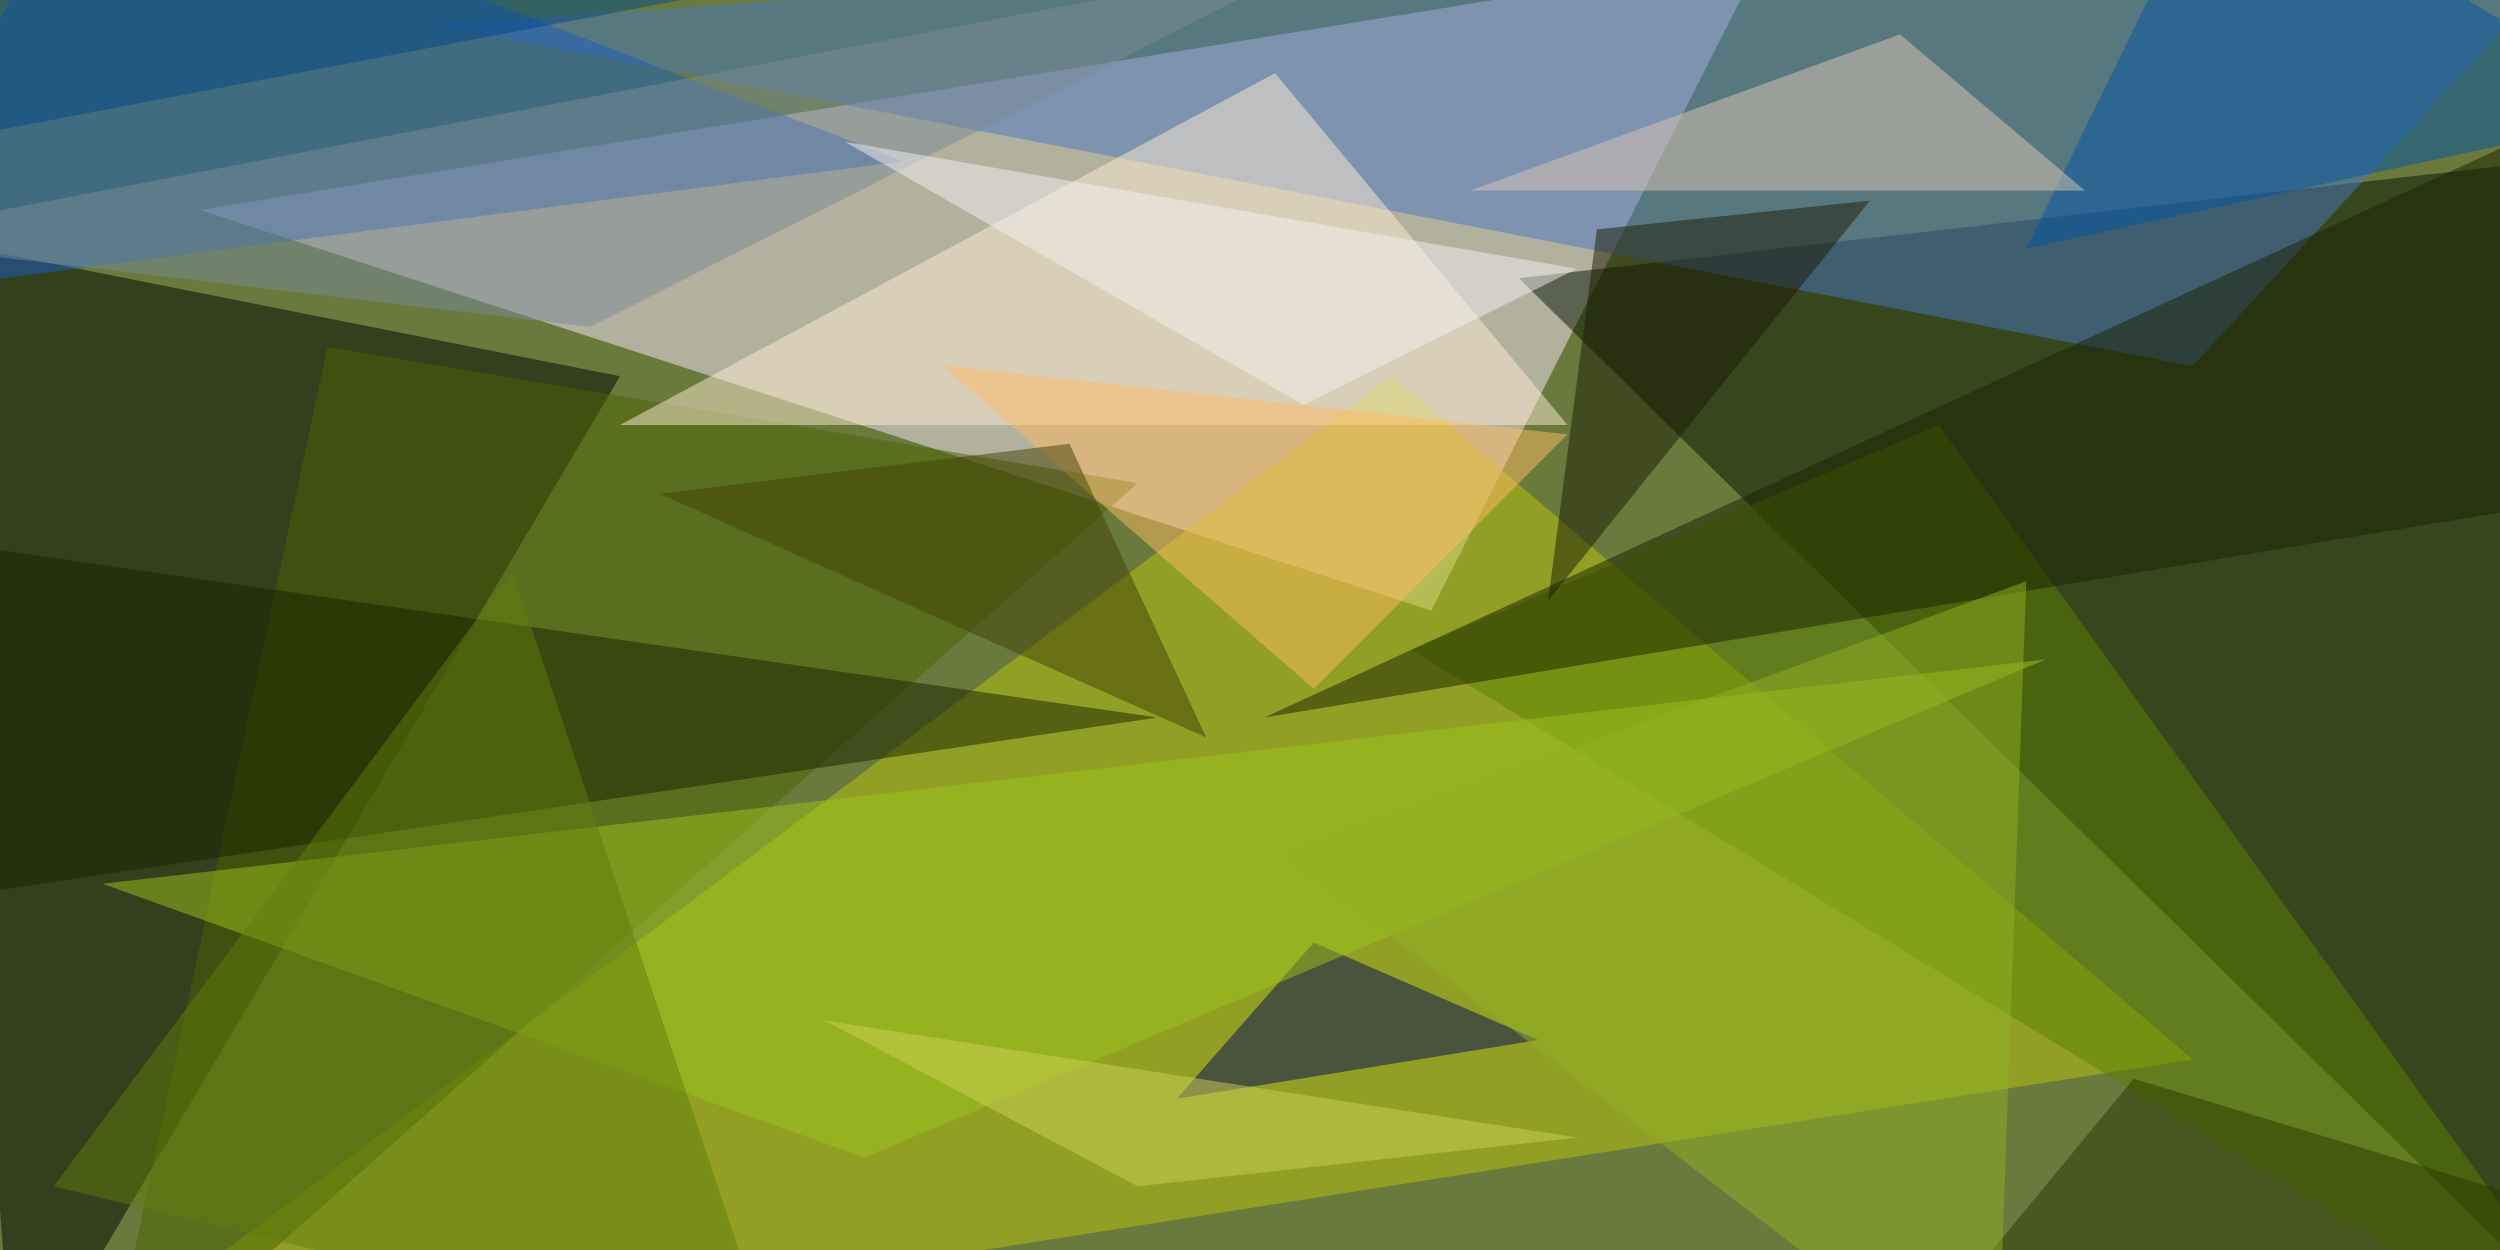
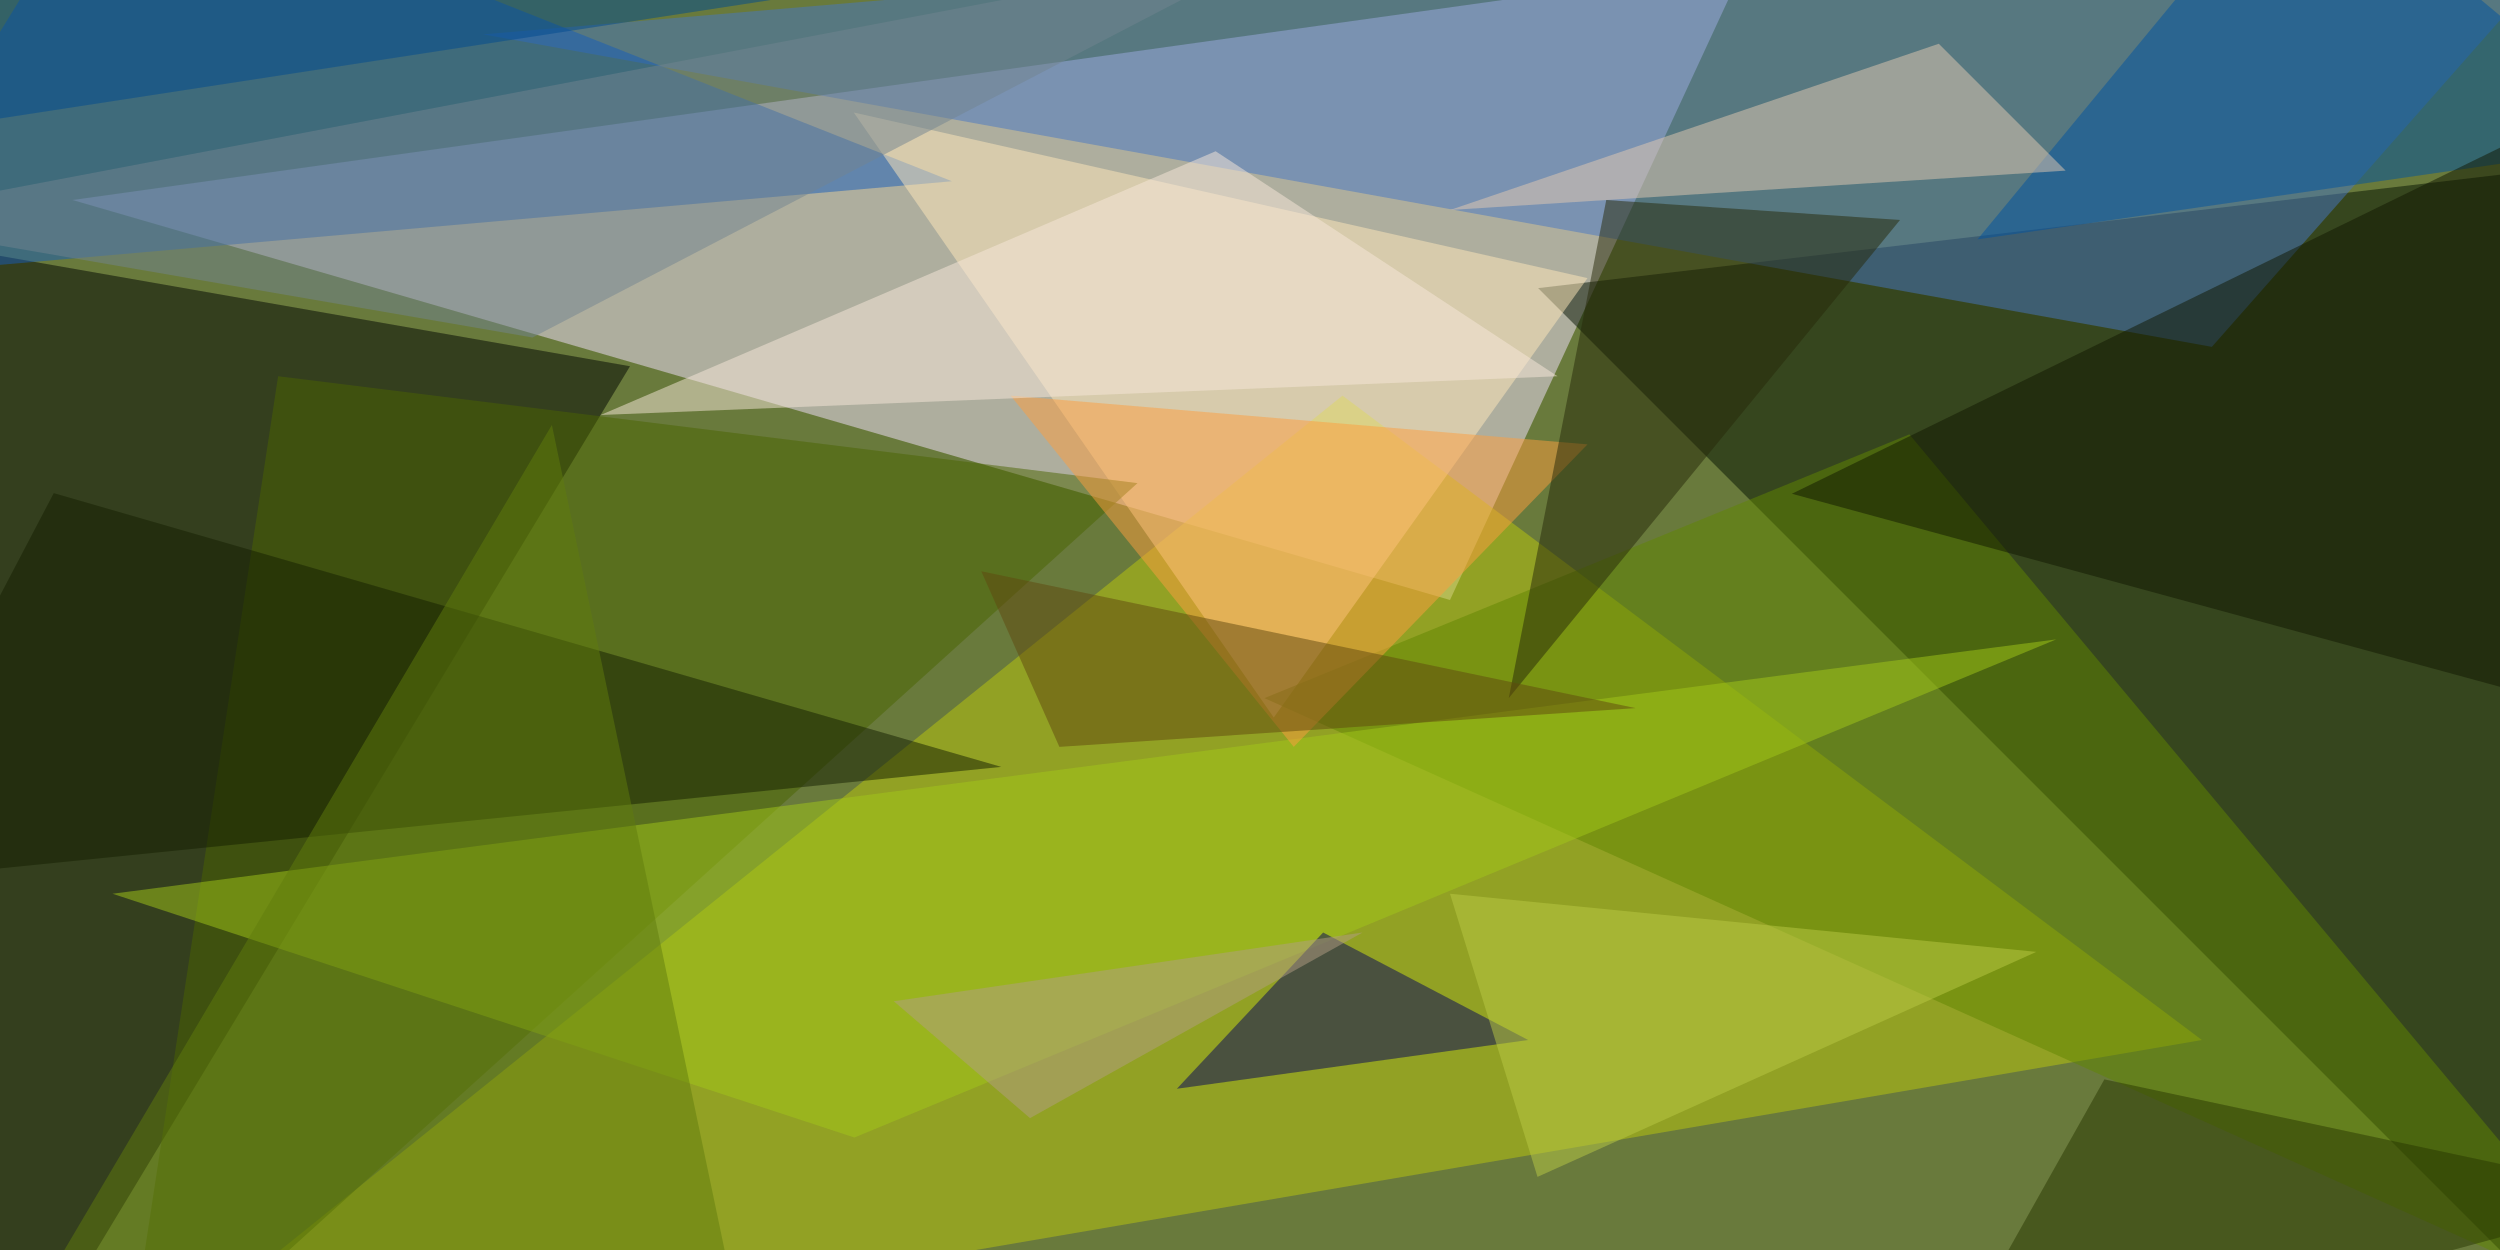
<svg xmlns="http://www.w3.org/2000/svg" viewBox="0 0 400 200">
  <path fill="#697a3c" d="M0 0h400v200H0z" />
  <g fill-opacity=".5">
-     <path fill="#fde8ff" d="M32 33.6L282-7 229 97.7z" />
-     <path fill="#051400" d="M407 25.8L243 44.5l181.2 178.2z" />
-     <path fill="#000500" d="M99.2 60.2l-96.9 164-14-186z" />
-     <path fill="#bac60d" d="M350.8 169.5L3.9 224.2l218.8-164z" />
-     <path fill="#4876c2" d="M69.5 4l281.3 54.6 73.4-79.7z" />
-     <path fill="#1a5ec3" d="M14.8-24.2l129.7 50-168.7 21.9z" />
-     <path fill="#4a6300" d="M16.4 224.2l36-168.7L182 77.3z" />
-     <path fill="#ffecd2" d="M99.2 68L204 11.7 250.8 68z" />
-     <path fill="#5b8200" d="M225.8 104l84.4-36 112.5 156.2z" />
-     <path fill="#ffba63" d="M250.8 69.5l-100-11 59.4 51.7z" />
-     <path fill="#1a2000" d="M418 79l-215.7 35.8 217.2-100z" />
-     <path fill="#0054a5" d="M355.5-24.2l-31.3 64 100-21.8z" />
-     <path fill="#ddc7b5" d="M304 5.5l-68.8 25h98.4z" />
-     <path fill="#040754" d="M188.3 175.8l21.9-25 35.9 15.6z" />
-     <path fill="#182200" d="M-24.2 146l209.4-31.2-204.7-29.6z" />
-     <path fill="#9fc51a" d="M16.4 141.4l121.9 43.8 189-79.7z" />
-     <path fill="#1c1a04" d="M255.5 36.7l-7.8 59.4 51.5-64z" />
-     <path fill="#7b8a98" d="M-24.2 38.3L211.8-7 94.4 52.3z" />
-     <path fill="#607d0d" d="M82 91.4L124.2 218 8.6 189.8z" />
-     <path fill="#293700" d="M424.2 197.7l-112.5 10.9 29.7-36z" />
-     <path fill="#cfd157" d="M182 189.8l70.3-7.8L132 163.3z" />
-     <path fill="#f5f1f1" d="M208.6 64.8l-73.4-42.1L252.3 43z" />
-     <path fill="#91b122" d="M319.5 224.2l-114-87.5L324.2 93z" />
-     <path fill="#424104" d="M105.5 79l65.6-8 21.9 47z" />
-     <path fill="#004887" d="M-18 24.2L121-2.3-24.1-16.4z" />
+     <path fill="#f5e2ff" d="M232 96L279-5.4 11.6 32z" />
+     <path fill="#041300" d="M424.2 224.2L246.1 46.1l159.4-18.8z" />
+     <path fill="#000500" d="M100.8 58.6l-125-21.9 25 187.5z" />
+     <path fill="#bcc80d" d="M14.8 224.2l337.5-57.8L214.8 63.3z" />
+     <path fill="#4777c5" d="M424.2-24.2L77.3 5.5l276.6 50z" />
+     <path fill="#165cba" d="M18-24.2l-42.2 68.7L152.3 29z" />
+     <path fill="#ffe8bb" d="M254 44.5L136.6 18l67.2 96.8z" />
+     <path fill="#4a6400" d="M19.5 224.2l25-164L182 77.3z" />
+     <path fill="#608701" d="M305.5 69.5l-103.2 42.2 222 100z" />
+     <path fill="#0052a1" d="M368-24.2l56.2 46.9-107.8 15.6z" />
+     <path fill="#e5cab3" d="M232 33.6l98.5-6.3L310.2 7z" />
+     <path fill="#a2c819" d="M329 102.3L18 143l118.7 39z" />
+     <path fill="#111700" d="M418 114.8L286.7 79l137.5-67.2z" />
+     <path fill="#03035a" d="M211.7 149.2l32.8 17.2-56.2 7.8z" />
+     <path fill="#151f00" d="M-24.2 141.4l184.4-18.7L8.6 78.9z" />
+     <path fill="#fe9f3e" d="M161.7 63.3l45.3 56.2 47-48.4z" />
+     <path fill="#262909" d="M257 32l-15.6 79.7L304 35.2z" />
+     <path fill="#f8e8da" d="M194.5 24.2L96.1 66.4l153.1-6.2z" />
+     <path fill="#617c0d" d="M88.3 68L-4 224.2h125z" />
+     <path fill="#283600" d="M424.2 191.4l-115.6 31.3 28.1-50z" />
+     <path fill="#61480e" d="M169.5 119.5l92.2-6.2L157 91.4z" />
+     <path fill="#738490" d="M85.2 54L-24.2 35.1 205.5-8.6z" />
+     <path fill="#bbcb45" d="M232 143l14 45.3 79.8-36z" />
+     <path fill="#b29f85" d="M218 149.2l-75 11 21.8 18.7z" />
+     <path fill="#004b91" d="M-18-24.2L138.3-2.3-13.3 21z" />
  </g>
</svg>
